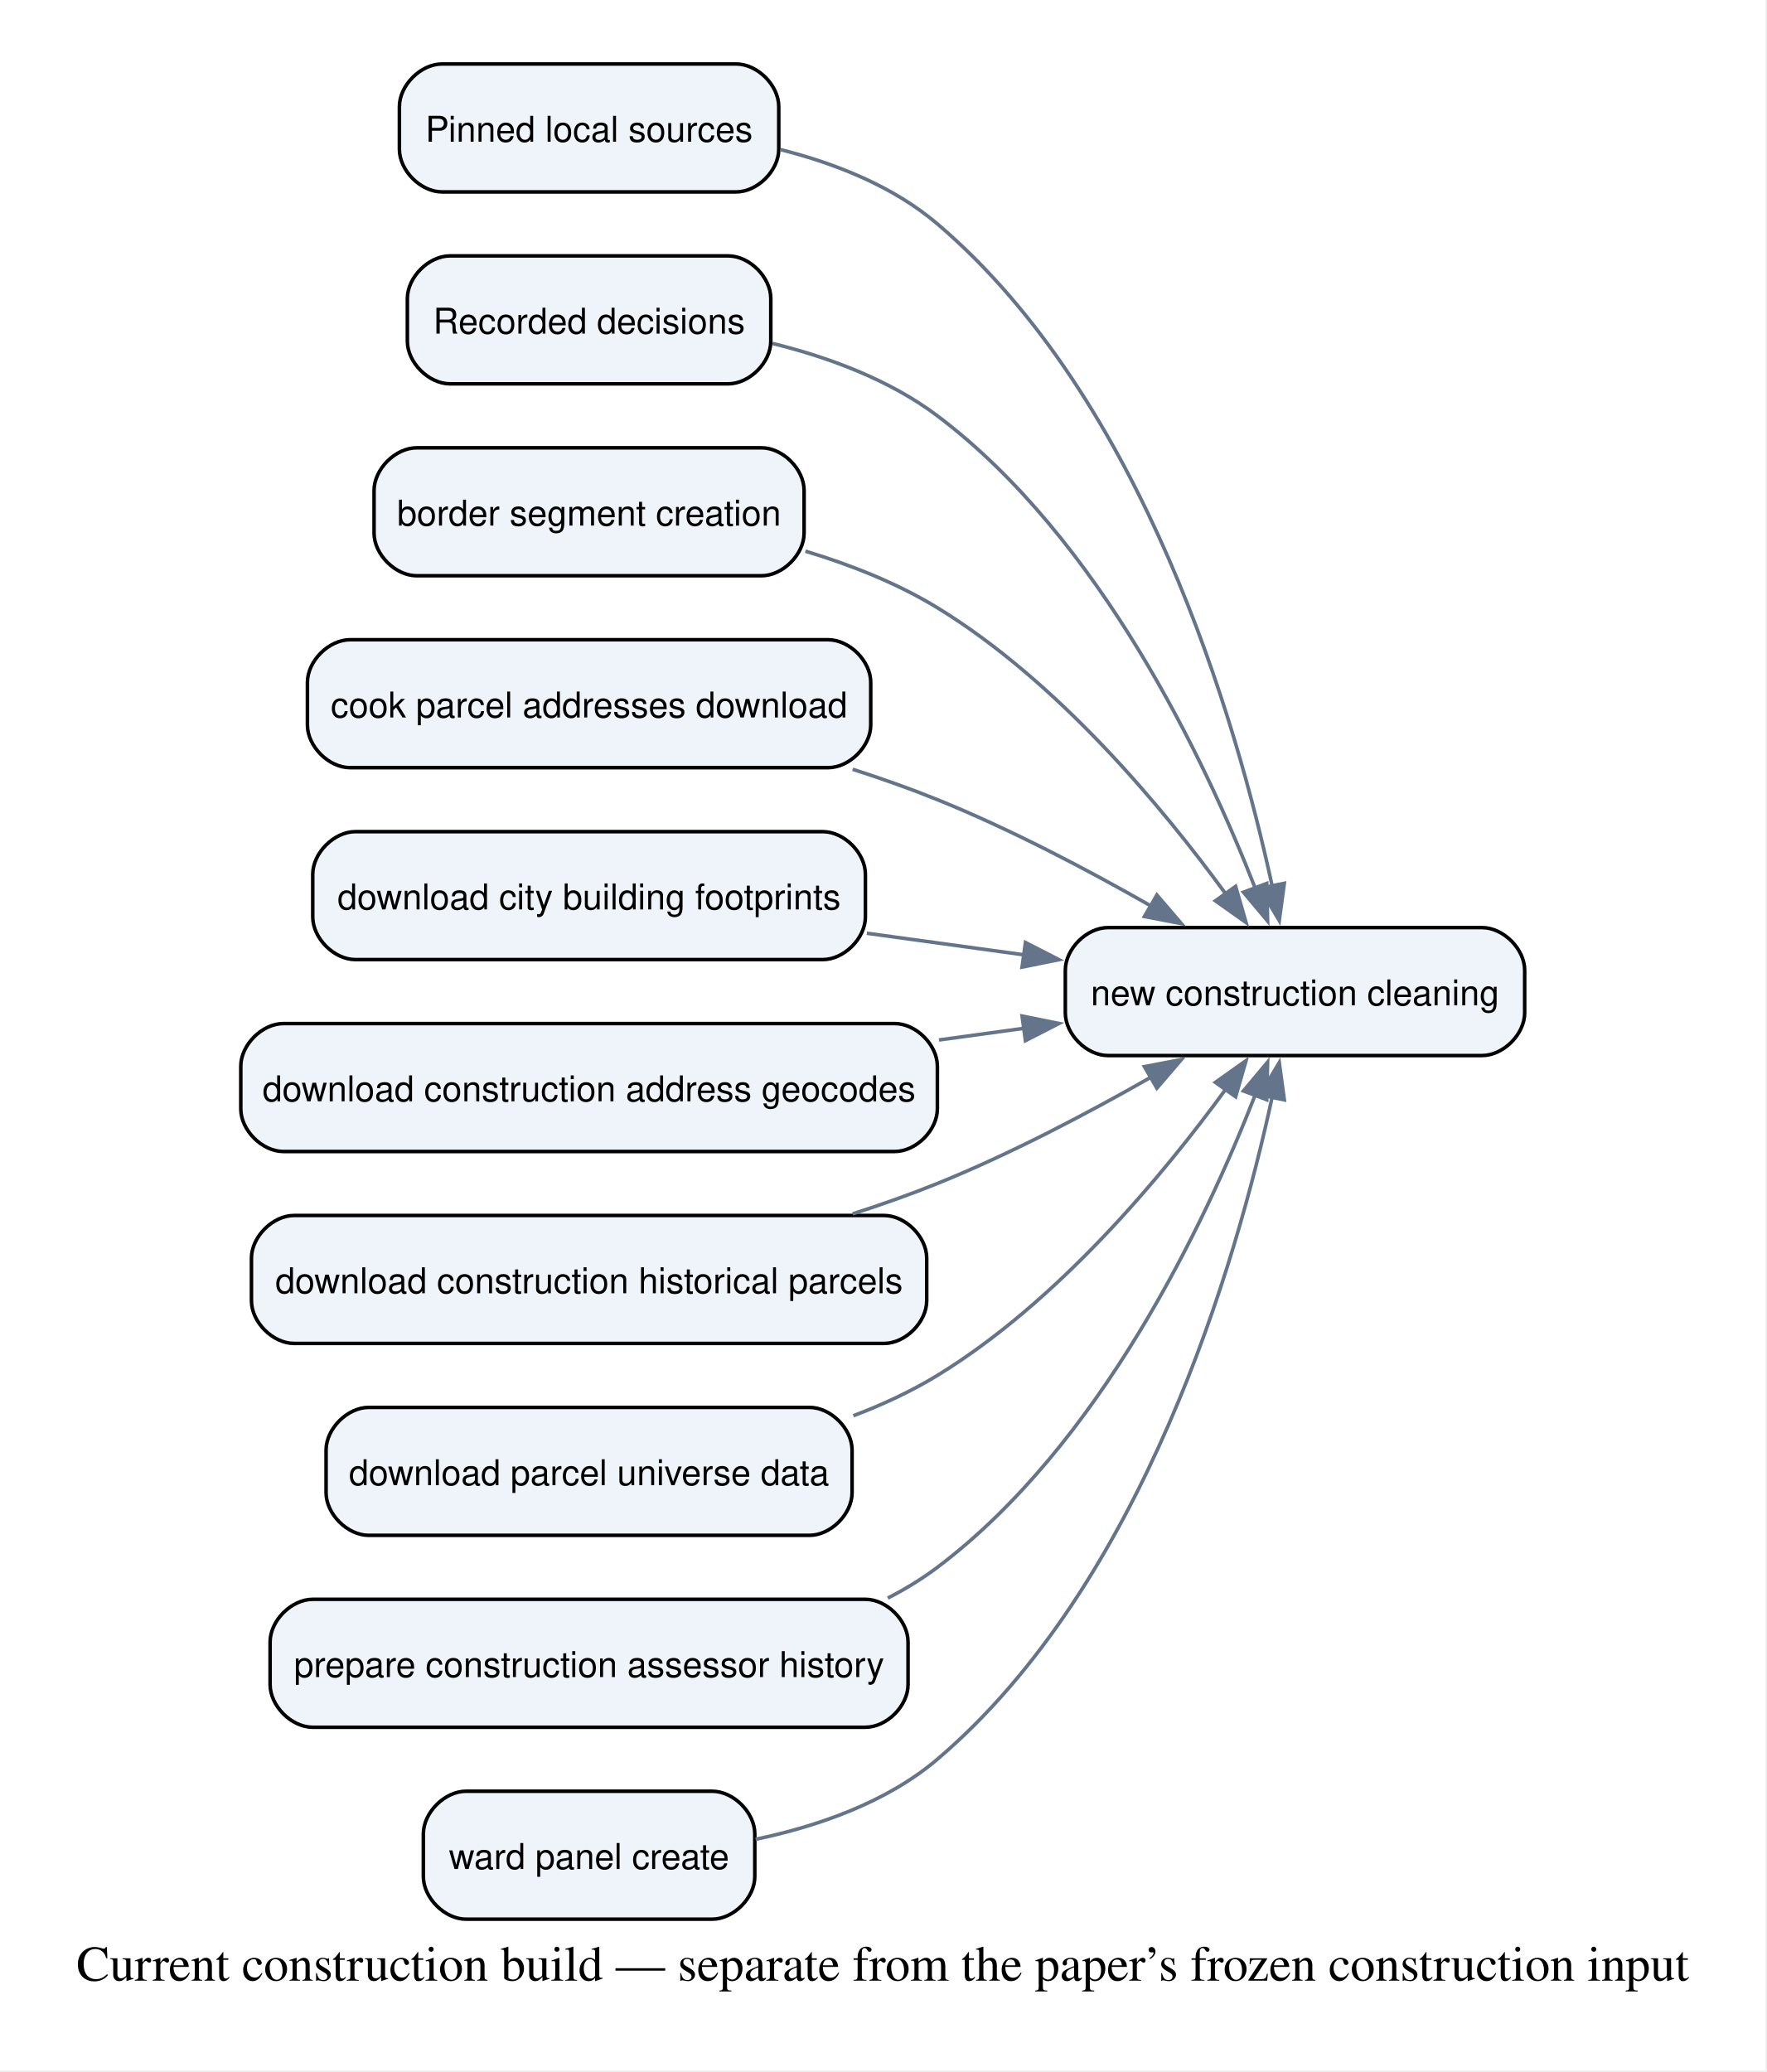
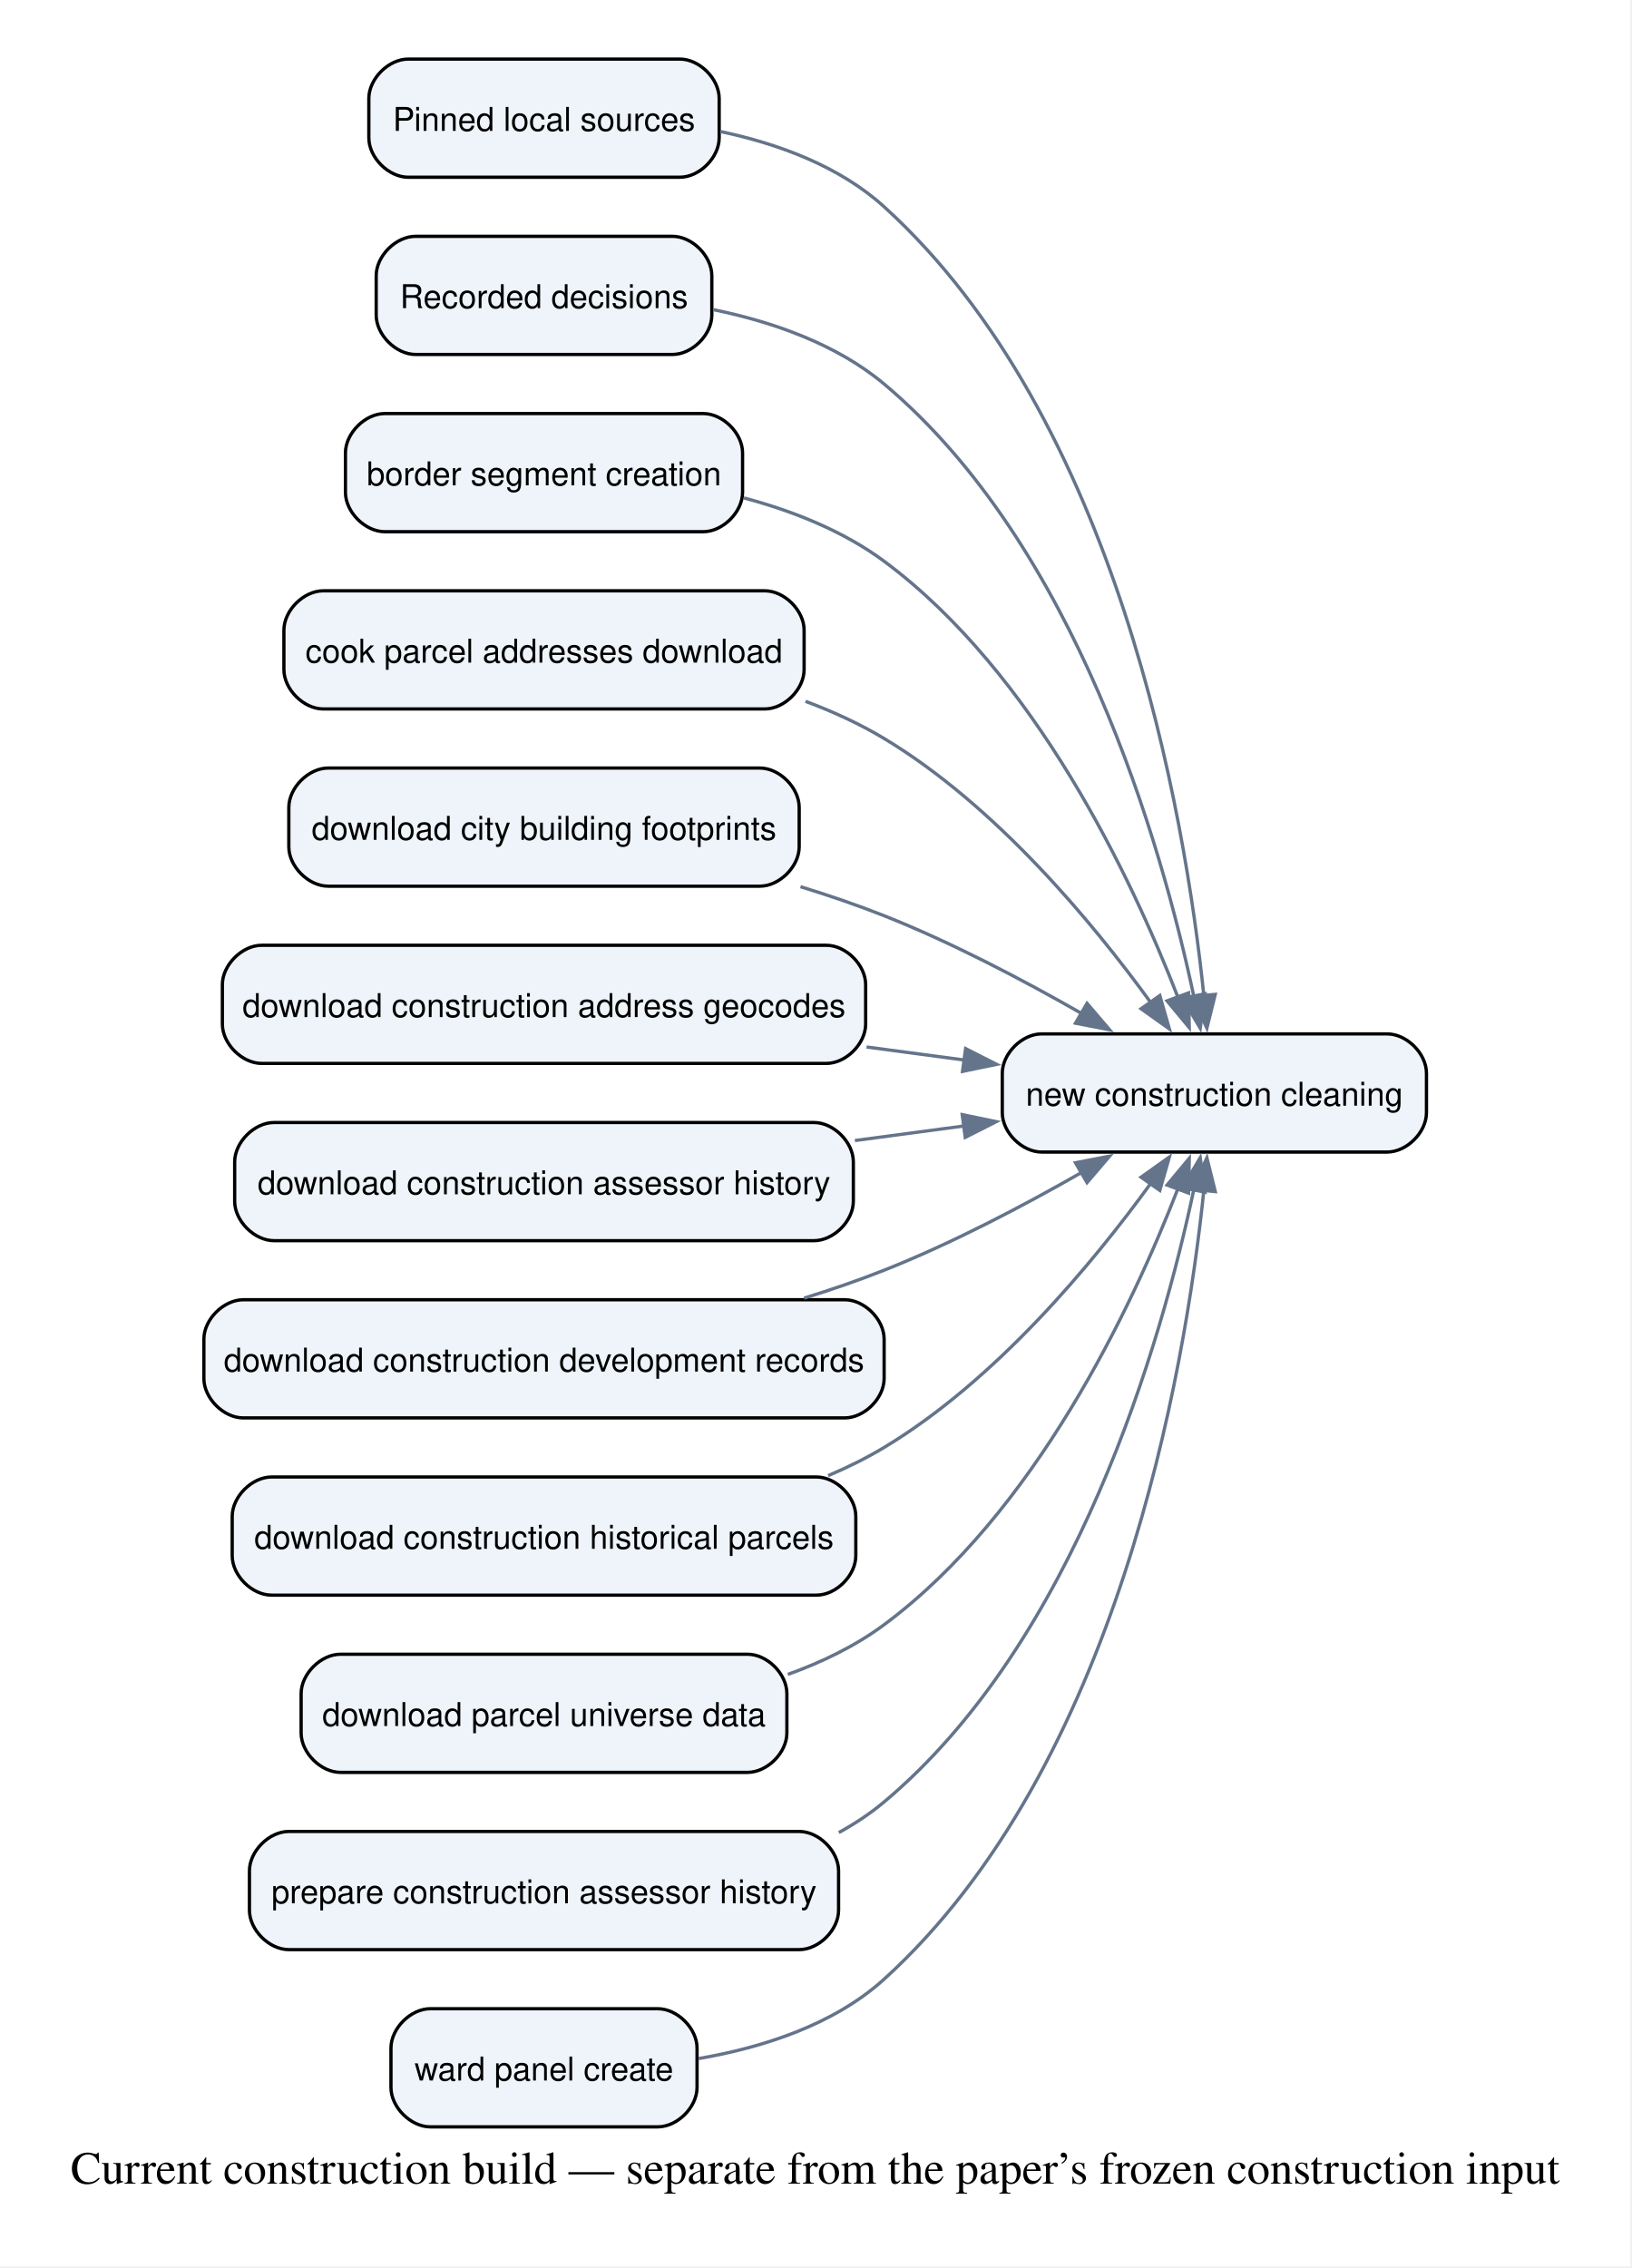
- <svg xmlns="http://www.w3.org/2000/svg" width="497pt" height="583pt" viewBox="0.00 0.00 497.00 583.00">
-   <g id="graph0" class="graph" transform="scale(1 1) rotate(0) translate(18 564.5)">
-     <polygon fill="white" stroke="none" points="-18,18 -18,-564.5 478.75,-564.5 478.75,18 -18,18" />
+ <svg xmlns="http://www.w3.org/2000/svg" width="497pt" height="691pt" viewBox="0.00 0.00 497.00 691.00">
+   <g id="graph0" class="graph" transform="scale(1 1) rotate(0) translate(18 672.5)">
+     <polygon fill="white" stroke="none" points="-18,18 -18,-672.5 478.75,-672.5 478.75,18 -18,18" />
    <text xml:space="preserve" text-anchor="middle" x="230.38" y="-7.2" font-family="Times,serif" font-size="14.00">Current construction build — separate from the paper’s frozen construction input</text>
    <g id="node1" class="node">
-       <path fill="#eef4fa" stroke="black" d="M189.12,-546.5C189.12,-546.5 106.38,-546.5 106.38,-546.5 100.38,-546.5 94.38,-540.5 94.38,-534.5 94.38,-534.5 94.38,-522.5 94.38,-522.5 94.38,-516.5 100.38,-510.5 106.38,-510.5 106.38,-510.5 189.12,-510.5 189.12,-510.5 195.12,-510.5 201.12,-516.5 201.12,-522.5 201.12,-522.5 201.12,-534.5 201.12,-534.5 201.12,-540.5 195.12,-546.5 189.12,-546.5" />
-       <text xml:space="preserve" text-anchor="middle" x="147.75" y="-524.62" font-family="Helvetica,sans-Serif" font-size="10.00">Pinned local sources</text>
+       <path fill="#eef4fa" stroke="black" d="M189.12,-654.5C189.12,-654.5 106.38,-654.5 106.38,-654.5 100.38,-654.5 94.38,-648.5 94.38,-642.5 94.38,-642.5 94.38,-630.5 94.38,-630.5 94.38,-624.5 100.38,-618.5 106.38,-618.5 106.38,-618.5 189.12,-618.5 189.12,-618.5 195.12,-618.5 201.12,-624.5 201.12,-630.5 201.12,-630.5 201.12,-642.5 201.12,-642.5 201.12,-648.5 195.12,-654.5 189.12,-654.5" />
+       <text xml:space="preserve" text-anchor="middle" x="147.75" y="-632.62" font-family="Helvetica,sans-Serif" font-size="10.00">Pinned local sources</text>
+     </g>
+     <g id="node11" class="node">
+       <path fill="#eef4fa" stroke="black" d="M404.62,-357.5C404.62,-357.5 299.38,-357.5 299.38,-357.5 293.38,-357.5 287.38,-351.5 287.38,-345.5 287.38,-345.5 287.38,-333.5 287.38,-333.5 287.38,-327.5 293.38,-321.5 299.38,-321.5 299.38,-321.5 404.62,-321.5 404.62,-321.5 410.62,-321.5 416.62,-327.5 416.62,-333.5 416.62,-333.5 416.62,-345.5 416.62,-345.5 416.62,-351.5 410.62,-357.5 404.62,-357.5" />
+       <text xml:space="preserve" text-anchor="middle" x="352" y="-335.62" font-family="Helvetica,sans-Serif" font-size="10.00">new construction cleaning</text>
+     </g>
+     <g id="edge1" class="edge">
+       <path fill="none" stroke="#64748b" d="M201.44,-632.44C219.09,-628.71 237.74,-621.89 251.38,-609.5 322.56,-544.86 343.02,-424.82 348.79,-369.21" />
+       <polygon fill="#64748b" stroke="#64748b" points="352.27,-369.54 349.72,-359.25 345.3,-368.88 352.27,-369.54" />
+     </g>
+     <g id="node2" class="node">
+       <path fill="#eef4fa" stroke="black" d="M186.88,-600.5C186.88,-600.5 108.62,-600.5 108.62,-600.5 102.62,-600.5 96.62,-594.5 96.62,-588.5 96.62,-588.5 96.62,-576.5 96.62,-576.5 96.62,-570.5 102.62,-564.5 108.62,-564.5 108.62,-564.5 186.88,-564.5 186.88,-564.5 192.88,-564.5 198.88,-570.5 198.88,-576.5 198.88,-576.5 198.88,-588.5 198.88,-588.5 198.88,-594.5 192.88,-600.5 186.88,-600.5" />
+       <text xml:space="preserve" text-anchor="middle" x="147.75" y="-578.62" font-family="Helvetica,sans-Serif" font-size="10.00">Recorded decisions</text>
+     </g>
+     <g id="edge2" class="edge">
+       <path fill="none" stroke="#64748b" d="M199.33,-578.16C217.38,-574.45 236.84,-567.69 251.38,-555.5 309.88,-506.43 335.84,-415.56 345.75,-368.87" />
+       <polygon fill="#64748b" stroke="#64748b" points="349.15,-369.72 347.69,-359.22 342.29,-368.34 349.15,-369.72" />
+     </g>
+     <g id="node3" class="node">
+       <path fill="#eef4fa" stroke="black" d="M196.25,-546.5C196.25,-546.5 99.25,-546.5 99.25,-546.5 93.25,-546.5 87.25,-540.5 87.25,-534.5 87.25,-534.5 87.25,-522.5 87.25,-522.5 87.25,-516.5 93.25,-510.5 99.25,-510.5 99.25,-510.5 196.25,-510.5 196.25,-510.5 202.25,-510.5 208.25,-516.5 208.25,-522.5 208.25,-522.5 208.25,-534.5 208.25,-534.5 208.25,-540.5 202.25,-546.5 196.25,-546.5" />
+       <text xml:space="preserve" text-anchor="middle" x="147.75" y="-524.62" font-family="Helvetica,sans-Serif" font-size="10.00">border segment creation</text>
+     </g>
+     <g id="edge3" class="edge">
+       <path fill="none" stroke="#64748b" d="M208.65,-520.8C223.63,-516.8 238.95,-510.72 251.38,-501.5 297.39,-467.36 326.8,-405.05 340.97,-368.46" />
+       <polygon fill="#64748b" stroke="#64748b" points="344.13,-370 344.35,-359.41 337.58,-367.56 344.13,-370" />
+     </g>
+     <g id="node4" class="node">
+       <path fill="#eef4fa" stroke="black" d="M215,-492.5C215,-492.5 80.5,-492.5 80.5,-492.5 74.5,-492.5 68.5,-486.5 68.5,-480.5 68.5,-480.5 68.5,-468.5 68.5,-468.5 68.5,-462.5 74.5,-456.5 80.5,-456.5 80.5,-456.5 215,-456.5 215,-456.5 221,-456.5 227,-462.5 227,-468.5 227,-468.5 227,-480.5 227,-480.5 227,-486.5 221,-492.5 215,-492.5" />
+       <text xml:space="preserve" text-anchor="middle" x="147.75" y="-470.62" font-family="Helvetica,sans-Serif" font-size="10.00">cook parcel addresses download</text>
+     </g>
+     <g id="edge4" class="edge">
+       <path fill="none" stroke="#64748b" d="M227.43,-458.82C235.8,-455.7 243.95,-451.96 251.38,-447.5 285.34,-427.07 314.77,-391.66 332.67,-366.97" />
+       <polygon fill="#64748b" stroke="#64748b" points="335.38,-369.19 338.29,-359.01 329.66,-365.16 335.38,-369.19" />
+     </g>
+     <g id="node5" class="node">
+       <path fill="#eef4fa" stroke="black" d="M213.5,-438.5C213.5,-438.5 82,-438.5 82,-438.5 76,-438.5 70,-432.5 70,-426.5 70,-426.5 70,-414.5 70,-414.5 70,-408.5 76,-402.5 82,-402.5 82,-402.5 213.5,-402.5 213.5,-402.5 219.5,-402.5 225.5,-408.5 225.5,-414.5 225.5,-414.5 225.5,-426.5 225.5,-426.5 225.5,-432.5 219.5,-438.5 213.5,-438.5" />
+       <text xml:space="preserve" text-anchor="middle" x="147.75" y="-416.62" font-family="Helvetica,sans-Serif" font-size="10.00">download city building footprints</text>
+     </g>
+     <g id="edge5" class="edge">
+       <path fill="none" stroke="#64748b" d="M225.9,-402.35C234.59,-399.68 243.24,-396.72 251.38,-393.5 271.96,-385.35 293.7,-373.93 311.6,-363.69" />
+       <polygon fill="#64748b" stroke="#64748b" points="313.2,-366.81 320.08,-358.75 309.68,-360.76 313.2,-366.81" />
+     </g>
+     <g id="node6" class="node">
+       <path fill="#eef4fa" stroke="black" d="M233.75,-384.5C233.75,-384.5 61.75,-384.5 61.75,-384.5 55.75,-384.5 49.75,-378.5 49.75,-372.5 49.75,-372.5 49.75,-360.5 49.75,-360.5 49.75,-354.5 55.75,-348.5 61.75,-348.5 61.75,-348.5 233.75,-348.5 233.75,-348.5 239.75,-348.5 245.75,-354.5 245.75,-360.5 245.75,-360.5 245.75,-372.5 245.75,-372.5 245.75,-378.5 239.75,-384.5 233.75,-384.5" />
+       <text xml:space="preserve" text-anchor="middle" x="147.75" y="-362.62" font-family="Helvetica,sans-Serif" font-size="10.00">download construction address geocodes</text>
+     </g>
+     <g id="edge6" class="edge">
+       <path fill="none" stroke="#64748b" d="M246.02,-353.51C256.06,-352.17 266.15,-350.83 275.89,-349.53" />
+       <polygon fill="#64748b" stroke="#64748b" points="276.2,-353.02 285.65,-348.22 275.27,-346.08 276.2,-353.02" />
+     </g>
+     <g id="node7" class="node">
+       <path fill="#eef4fa" stroke="black" d="M230,-330.5C230,-330.5 65.5,-330.5 65.5,-330.5 59.5,-330.5 53.5,-324.5 53.5,-318.5 53.5,-318.5 53.5,-306.5 53.5,-306.5 53.5,-300.5 59.5,-294.5 65.5,-294.5 65.5,-294.5 230,-294.5 230,-294.5 236,-294.5 242,-300.5 242,-306.5 242,-306.5 242,-318.5 242,-318.5 242,-324.5 236,-330.5 230,-330.5" />
+       <text xml:space="preserve" text-anchor="middle" x="147.75" y="-308.62" font-family="Helvetica,sans-Serif" font-size="10.00">download construction assessor history</text>
+     </g>
+     <g id="edge7" class="edge">
+       <path fill="none" stroke="#64748b" d="M242.47,-325.01C253.67,-326.51 264.99,-328.02 275.88,-329.47" />
+       <polygon fill="#64748b" stroke="#64748b" points="275.17,-332.91 285.54,-330.76 276.09,-325.97 275.17,-332.91" />
+     </g>
+     <g id="node8" class="node">
+       <path fill="#eef4fa" stroke="black" d="M239.38,-276.5C239.38,-276.5 56.13,-276.5 56.13,-276.5 50.13,-276.5 44.12,-270.5 44.12,-264.5 44.12,-264.5 44.12,-252.5 44.12,-252.5 44.12,-246.5 50.12,-240.5 56.12,-240.5 56.12,-240.5 239.37,-240.5 239.37,-240.5 245.37,-240.5 251.38,-246.5 251.38,-252.5 251.38,-252.5 251.38,-264.5 251.38,-264.5 251.38,-270.5 245.38,-276.5 239.38,-276.5" />
+       <text xml:space="preserve" text-anchor="middle" x="147.75" y="-254.62" font-family="Helvetica,sans-Serif" font-size="10.00">download construction development records</text>
+     </g>
+     <g id="edge8" class="edge">
+       <path fill="none" stroke="#64748b" d="M226.99,-276.99C235.32,-279.57 243.58,-282.41 251.38,-285.5 271.96,-293.65 293.7,-305.07 311.6,-315.31" />
+       <polygon fill="#64748b" stroke="#64748b" points="309.68,-318.24 320.08,-320.25 313.2,-312.19 309.68,-318.24" />
    </g>
    <g id="node9" class="node">
-       <path fill="#eef4fa" stroke="black" d="M399,-303.5C399,-303.5 293.75,-303.5 293.75,-303.5 287.75,-303.5 281.75,-297.5 281.75,-291.5 281.75,-291.5 281.75,-279.5 281.75,-279.5 281.75,-273.5 287.75,-267.5 293.75,-267.5 293.75,-267.5 399,-267.5 399,-267.5 405,-267.5 411,-273.5 411,-279.5 411,-279.5 411,-291.5 411,-291.5 411,-297.5 405,-303.5 399,-303.5" />
-       <text xml:space="preserve" text-anchor="middle" x="346.38" y="-281.62" font-family="Helvetica,sans-Serif" font-size="10.00">new construction cleaning</text>
-     </g>
-     <g id="edge1" class="edge">
-       <path fill="none" stroke="#64748b" d="M201.59,-522.41C217.18,-518.48 233.37,-512.04 245.75,-501.5 303.76,-452.14 329.89,-361.78 339.97,-315.12" />
-       <polygon fill="#64748b" stroke="#64748b" points="343.37,-315.97 341.95,-305.47 336.51,-314.57 343.37,-315.97" />
-     </g>
-     <g id="node2" class="node">
-       <path fill="#eef4fa" stroke="black" d="M186.88,-492.5C186.88,-492.5 108.62,-492.5 108.62,-492.5 102.62,-492.5 96.62,-486.5 96.62,-480.5 96.62,-480.5 96.62,-468.5 96.62,-468.5 96.62,-462.5 102.62,-456.5 108.62,-456.5 108.62,-456.5 186.88,-456.5 186.88,-456.5 192.88,-456.5 198.88,-462.5 198.88,-468.5 198.88,-468.5 198.88,-480.5 198.88,-480.5 198.88,-486.5 192.88,-492.5 186.88,-492.5" />
-       <text xml:space="preserve" text-anchor="middle" x="147.75" y="-470.62" font-family="Helvetica,sans-Serif" font-size="10.00">Recorded decisions</text>
-     </g>
-     <g id="edge2" class="edge">
-       <path fill="none" stroke="#64748b" d="M199.35,-467.87C215.35,-463.92 232.34,-457.6 245.75,-447.5 291.52,-413.03 321.02,-350.84 335.27,-314.36" />
-       <polygon fill="#64748b" stroke="#64748b" points="338.42,-315.93 338.67,-305.34 331.87,-313.46 338.42,-315.93" />
-     </g>
-     <g id="node3" class="node">
-       <path fill="#eef4fa" stroke="black" d="M196.25,-438.5C196.25,-438.5 99.25,-438.5 99.25,-438.5 93.25,-438.5 87.25,-432.5 87.25,-426.5 87.25,-426.5 87.25,-414.5 87.25,-414.5 87.25,-408.5 93.25,-402.5 99.25,-402.5 99.25,-402.5 196.25,-402.5 196.25,-402.5 202.25,-402.5 208.25,-408.5 208.25,-414.5 208.25,-414.5 208.25,-426.5 208.25,-426.5 208.25,-432.5 202.25,-438.5 196.25,-438.5" />
-       <text xml:space="preserve" text-anchor="middle" x="147.75" y="-416.62" font-family="Helvetica,sans-Serif" font-size="10.00">border segment creation</text>
-     </g>
-     <g id="edge3" class="edge">
-       <path fill="none" stroke="#64748b" d="M208.62,-409.42C221.43,-405.55 234.49,-400.38 245.75,-393.5 279.57,-372.83 309.03,-337.47 326.97,-312.86" />
-       <polygon fill="#64748b" stroke="#64748b" points="329.67,-315.1 332.61,-304.92 323.97,-311.05 329.67,-315.1" />
-     </g>
-     <g id="node4" class="node">
-       <path fill="#eef4fa" stroke="black" d="M215,-384.5C215,-384.5 80.5,-384.5 80.5,-384.5 74.5,-384.5 68.5,-378.5 68.5,-372.5 68.5,-372.5 68.5,-360.5 68.5,-360.5 68.5,-354.5 74.5,-348.5 80.5,-348.5 80.5,-348.5 215,-348.5 215,-348.5 221,-348.5 227,-354.5 227,-360.5 227,-360.5 227,-372.5 227,-372.5 227,-378.5 221,-384.5 215,-384.5" />
-       <text xml:space="preserve" text-anchor="middle" x="147.75" y="-362.62" font-family="Helvetica,sans-Serif" font-size="10.00">cook parcel addresses download</text>
-     </g>
-     <g id="edge4" class="edge">
-       <path fill="none" stroke="#64748b" d="M221.91,-348.05C230.04,-345.44 238.13,-342.58 245.75,-339.5 266.28,-331.2 288.01,-319.77 305.92,-309.55" />
-       <polygon fill="#64748b" stroke="#64748b" points="307.51,-312.68 314.41,-304.63 304,-306.62 307.51,-312.68" />
-     </g>
-     <g id="node5" class="node">
-       <path fill="#eef4fa" stroke="black" d="M213.5,-330.5C213.5,-330.5 82,-330.5 82,-330.5 76,-330.5 70,-324.5 70,-318.5 70,-318.5 70,-306.5 70,-306.5 70,-300.5 76,-294.5 82,-294.5 82,-294.5 213.5,-294.5 213.5,-294.5 219.5,-294.5 225.5,-300.5 225.5,-306.5 225.5,-306.5 225.5,-318.5 225.5,-318.5 225.5,-324.5 219.5,-330.5 213.5,-330.5" />
-       <text xml:space="preserve" text-anchor="middle" x="147.75" y="-308.62" font-family="Helvetica,sans-Serif" font-size="10.00">download city building footprints</text>
-     </g>
-     <g id="edge5" class="edge">
-       <path fill="none" stroke="#64748b" d="M225.9,-301.91C240.56,-299.89 255.88,-297.79 270.47,-295.79" />
-       <polygon fill="#64748b" stroke="#64748b" points="270.53,-299.31 279.96,-294.48 269.58,-292.38 270.53,-299.31" />
-     </g>
-     <g id="node6" class="node">
-       <path fill="#eef4fa" stroke="black" d="M233.75,-276.5C233.75,-276.5 61.75,-276.5 61.75,-276.5 55.75,-276.5 49.75,-270.5 49.75,-264.5 49.75,-264.5 49.75,-252.5 49.75,-252.5 49.75,-246.5 55.75,-240.5 61.75,-240.5 61.75,-240.5 233.75,-240.5 233.75,-240.5 239.75,-240.5 245.75,-246.5 245.75,-252.5 245.75,-252.5 245.75,-264.5 245.75,-264.5 245.75,-270.5 239.75,-276.5 233.75,-276.5" />
-       <text xml:space="preserve" text-anchor="middle" x="147.75" y="-254.62" font-family="Helvetica,sans-Serif" font-size="10.00">download construction address geocodes</text>
-     </g>
-     <g id="edge6" class="edge">
-       <path fill="none" stroke="#64748b" d="M246.2,-271.88C254.24,-272.99 262.3,-274.09 270.14,-275.17" />
-       <polygon fill="#64748b" stroke="#64748b" points="269.58,-278.62 279.96,-276.52 270.53,-271.69 269.58,-278.62" />
-     </g>
-     <g id="node7" class="node">
      <path fill="#eef4fa" stroke="black" d="M230.75,-222.5C230.75,-222.5 64.75,-222.5 64.75,-222.5 58.75,-222.5 52.75,-216.5 52.75,-210.5 52.75,-210.5 52.75,-198.5 52.75,-198.5 52.75,-192.5 58.75,-186.5 64.75,-186.5 64.75,-186.5 230.75,-186.5 230.75,-186.5 236.75,-186.5 242.75,-192.5 242.75,-198.5 242.75,-198.5 242.75,-210.5 242.75,-210.5 242.75,-216.5 236.75,-222.5 230.75,-222.5" />
      <text xml:space="preserve" text-anchor="middle" x="147.75" y="-200.62" font-family="Helvetica,sans-Serif" font-size="10.00">download construction historical parcels</text>
    </g>
-     <g id="edge7" class="edge">
-       <path fill="none" stroke="#64748b" d="M221.91,-222.95C230.04,-225.56 238.13,-228.42 245.75,-231.5 266.28,-239.8 288.01,-251.23 305.92,-261.45" />
-       <polygon fill="#64748b" stroke="#64748b" points="304,-264.38 314.41,-266.37 307.51,-258.32 304,-264.38" />
+     <g id="edge9" class="edge">
+       <path fill="none" stroke="#64748b" d="M234.32,-222.91C240.26,-225.42 246.01,-228.27 251.38,-231.5 285.34,-251.93 314.77,-287.34 332.67,-312.03" />
+       <polygon fill="#64748b" stroke="#64748b" points="329.66,-313.84 338.29,-319.99 335.38,-309.81 329.66,-313.84" />
    </g>
-     <g id="node8" class="node">
+     <g id="node10" class="node">
      <path fill="#eef4fa" stroke="black" d="M209.75,-168.5C209.75,-168.5 85.75,-168.5 85.75,-168.5 79.75,-168.5 73.75,-162.5 73.75,-156.5 73.75,-156.5 73.75,-144.5 73.75,-144.5 73.75,-138.5 79.75,-132.5 85.75,-132.5 85.75,-132.5 209.75,-132.5 209.75,-132.5 215.75,-132.5 221.75,-138.5 221.75,-144.5 221.75,-144.5 221.75,-156.5 221.75,-156.5 221.75,-162.5 215.75,-168.5 209.75,-168.5" />
      <text xml:space="preserve" text-anchor="middle" x="147.75" y="-146.62" font-family="Helvetica,sans-Serif" font-size="10.00">download parcel universe data</text>
    </g>
-     <g id="edge8" class="edge">
-       <path fill="none" stroke="#64748b" d="M222.11,-166.15C230.38,-169.29 238.44,-173.03 245.75,-177.5 279.57,-198.17 309.03,-233.53 326.97,-258.14" />
-       <polygon fill="#64748b" stroke="#64748b" points="323.97,-259.95 332.61,-266.08 329.67,-255.9 323.97,-259.95" />
+     <g id="edge10" class="edge">
+       <path fill="none" stroke="#64748b" d="M222.03,-162.35C232.49,-166.1 242.65,-171.02 251.38,-177.5 297.39,-211.64 326.8,-273.95 340.97,-310.54" />
+       <polygon fill="#64748b" stroke="#64748b" points="337.58,-311.44 344.35,-319.59 344.13,-309 337.58,-311.44" />
    </g>
-     <g id="node10" class="node">
+     <g id="node12" class="node">
      <path fill="#eef4fa" stroke="black" d="M225.5,-114.5C225.5,-114.5 70,-114.5 70,-114.5 64,-114.5 58,-108.5 58,-102.5 58,-102.5 58,-90.5 58,-90.5 58,-84.5 64,-78.5 70,-78.5 70,-78.5 225.5,-78.5 225.5,-78.5 231.5,-78.5 237.5,-84.5 237.5,-90.5 237.5,-90.5 237.5,-102.5 237.5,-102.5 237.5,-108.5 231.5,-114.5 225.5,-114.5" />
      <text xml:space="preserve" text-anchor="middle" x="147.75" y="-92.62" font-family="Helvetica,sans-Serif" font-size="10.00">prepare construction assessor history</text>
    </g>
-     <g id="edge9" class="edge">
-       <path fill="none" stroke="#64748b" d="M231.8,-114.85C236.72,-117.37 241.42,-120.24 245.75,-123.5 291.52,-157.97 321.02,-220.16 335.27,-256.64" />
-       <polygon fill="#64748b" stroke="#64748b" points="331.87,-257.54 338.67,-265.66 338.42,-255.07 331.87,-257.54" />
+     <g id="edge11" class="edge">
+       <path fill="none" stroke="#64748b" d="M237.58,-114.17C242.49,-116.86 247.14,-119.95 251.38,-123.5 309.88,-172.57 335.84,-263.44 345.75,-310.13" />
+       <polygon fill="#64748b" stroke="#64748b" points="342.29,-310.66 347.69,-319.78 349.15,-309.28 342.29,-310.66" />
    </g>
-     <g id="node11" class="node">
+     <g id="node13" class="node">
      <path fill="#eef4fa" stroke="black" d="M182.38,-60.5C182.38,-60.5 113.12,-60.5 113.12,-60.5 107.12,-60.5 101.12,-54.5 101.12,-48.5 101.12,-48.5 101.12,-36.5 101.12,-36.5 101.12,-30.5 107.12,-24.5 113.12,-24.5 113.12,-24.5 182.38,-24.5 182.38,-24.5 188.38,-24.5 194.38,-30.5 194.38,-36.5 194.38,-36.5 194.38,-48.5 194.38,-48.5 194.38,-54.5 188.38,-60.5 182.38,-60.5" />
      <text xml:space="preserve" text-anchor="middle" x="147.75" y="-38.62" font-family="Helvetica,sans-Serif" font-size="10.00">ward panel create</text>
    </g>
-     <g id="edge10" class="edge">
-       <path fill="none" stroke="#64748b" d="M194.6,-46.97C212.22,-50.67 231.51,-57.38 245.75,-69.5 303.76,-118.86 329.89,-209.22 339.97,-255.88" />
-       <polygon fill="#64748b" stroke="#64748b" points="336.51,-256.43 341.95,-265.53 343.37,-255.03 336.51,-256.43" />
+     <g id="edge12" class="edge">
+       <path fill="none" stroke="#64748b" d="M194.87,-45.31C214.35,-48.66 236.03,-55.57 251.38,-69.5 322.56,-134.14 343.02,-254.18 348.79,-309.79" />
+       <polygon fill="#64748b" stroke="#64748b" points="345.3,-310.12 349.72,-319.75 352.27,-309.46 345.3,-310.12" />
    </g>
  </g>
</svg>
